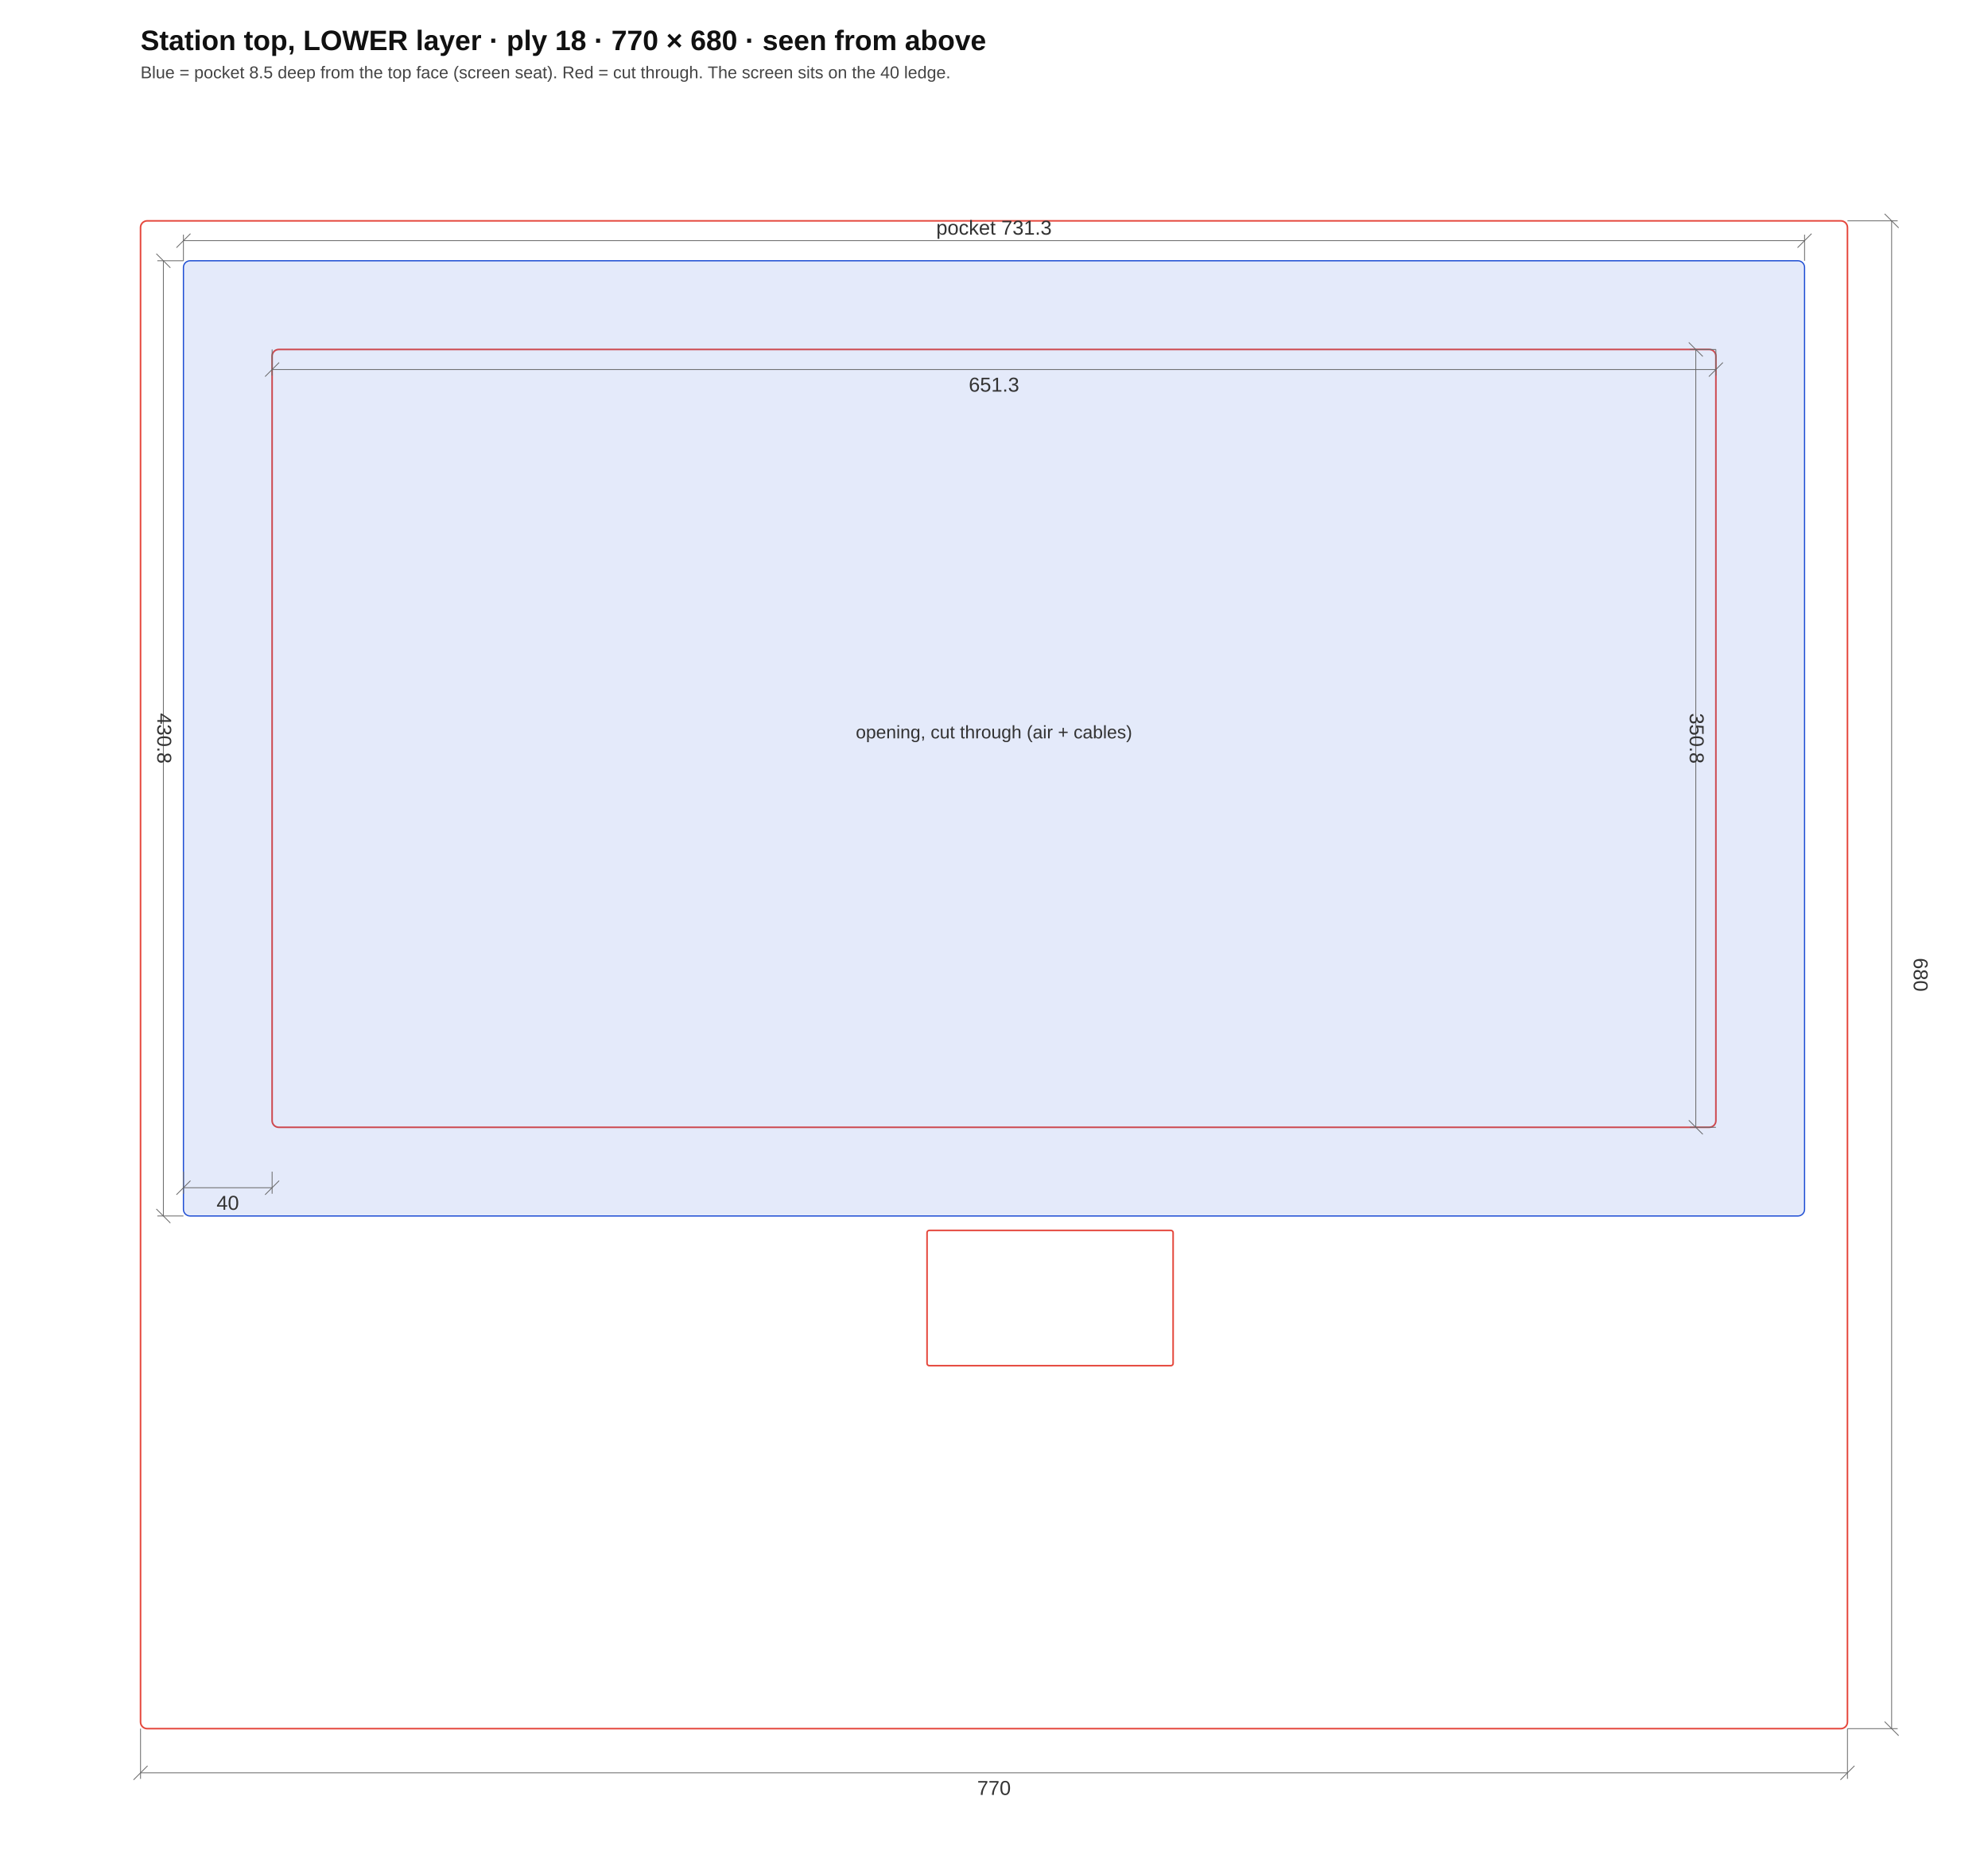
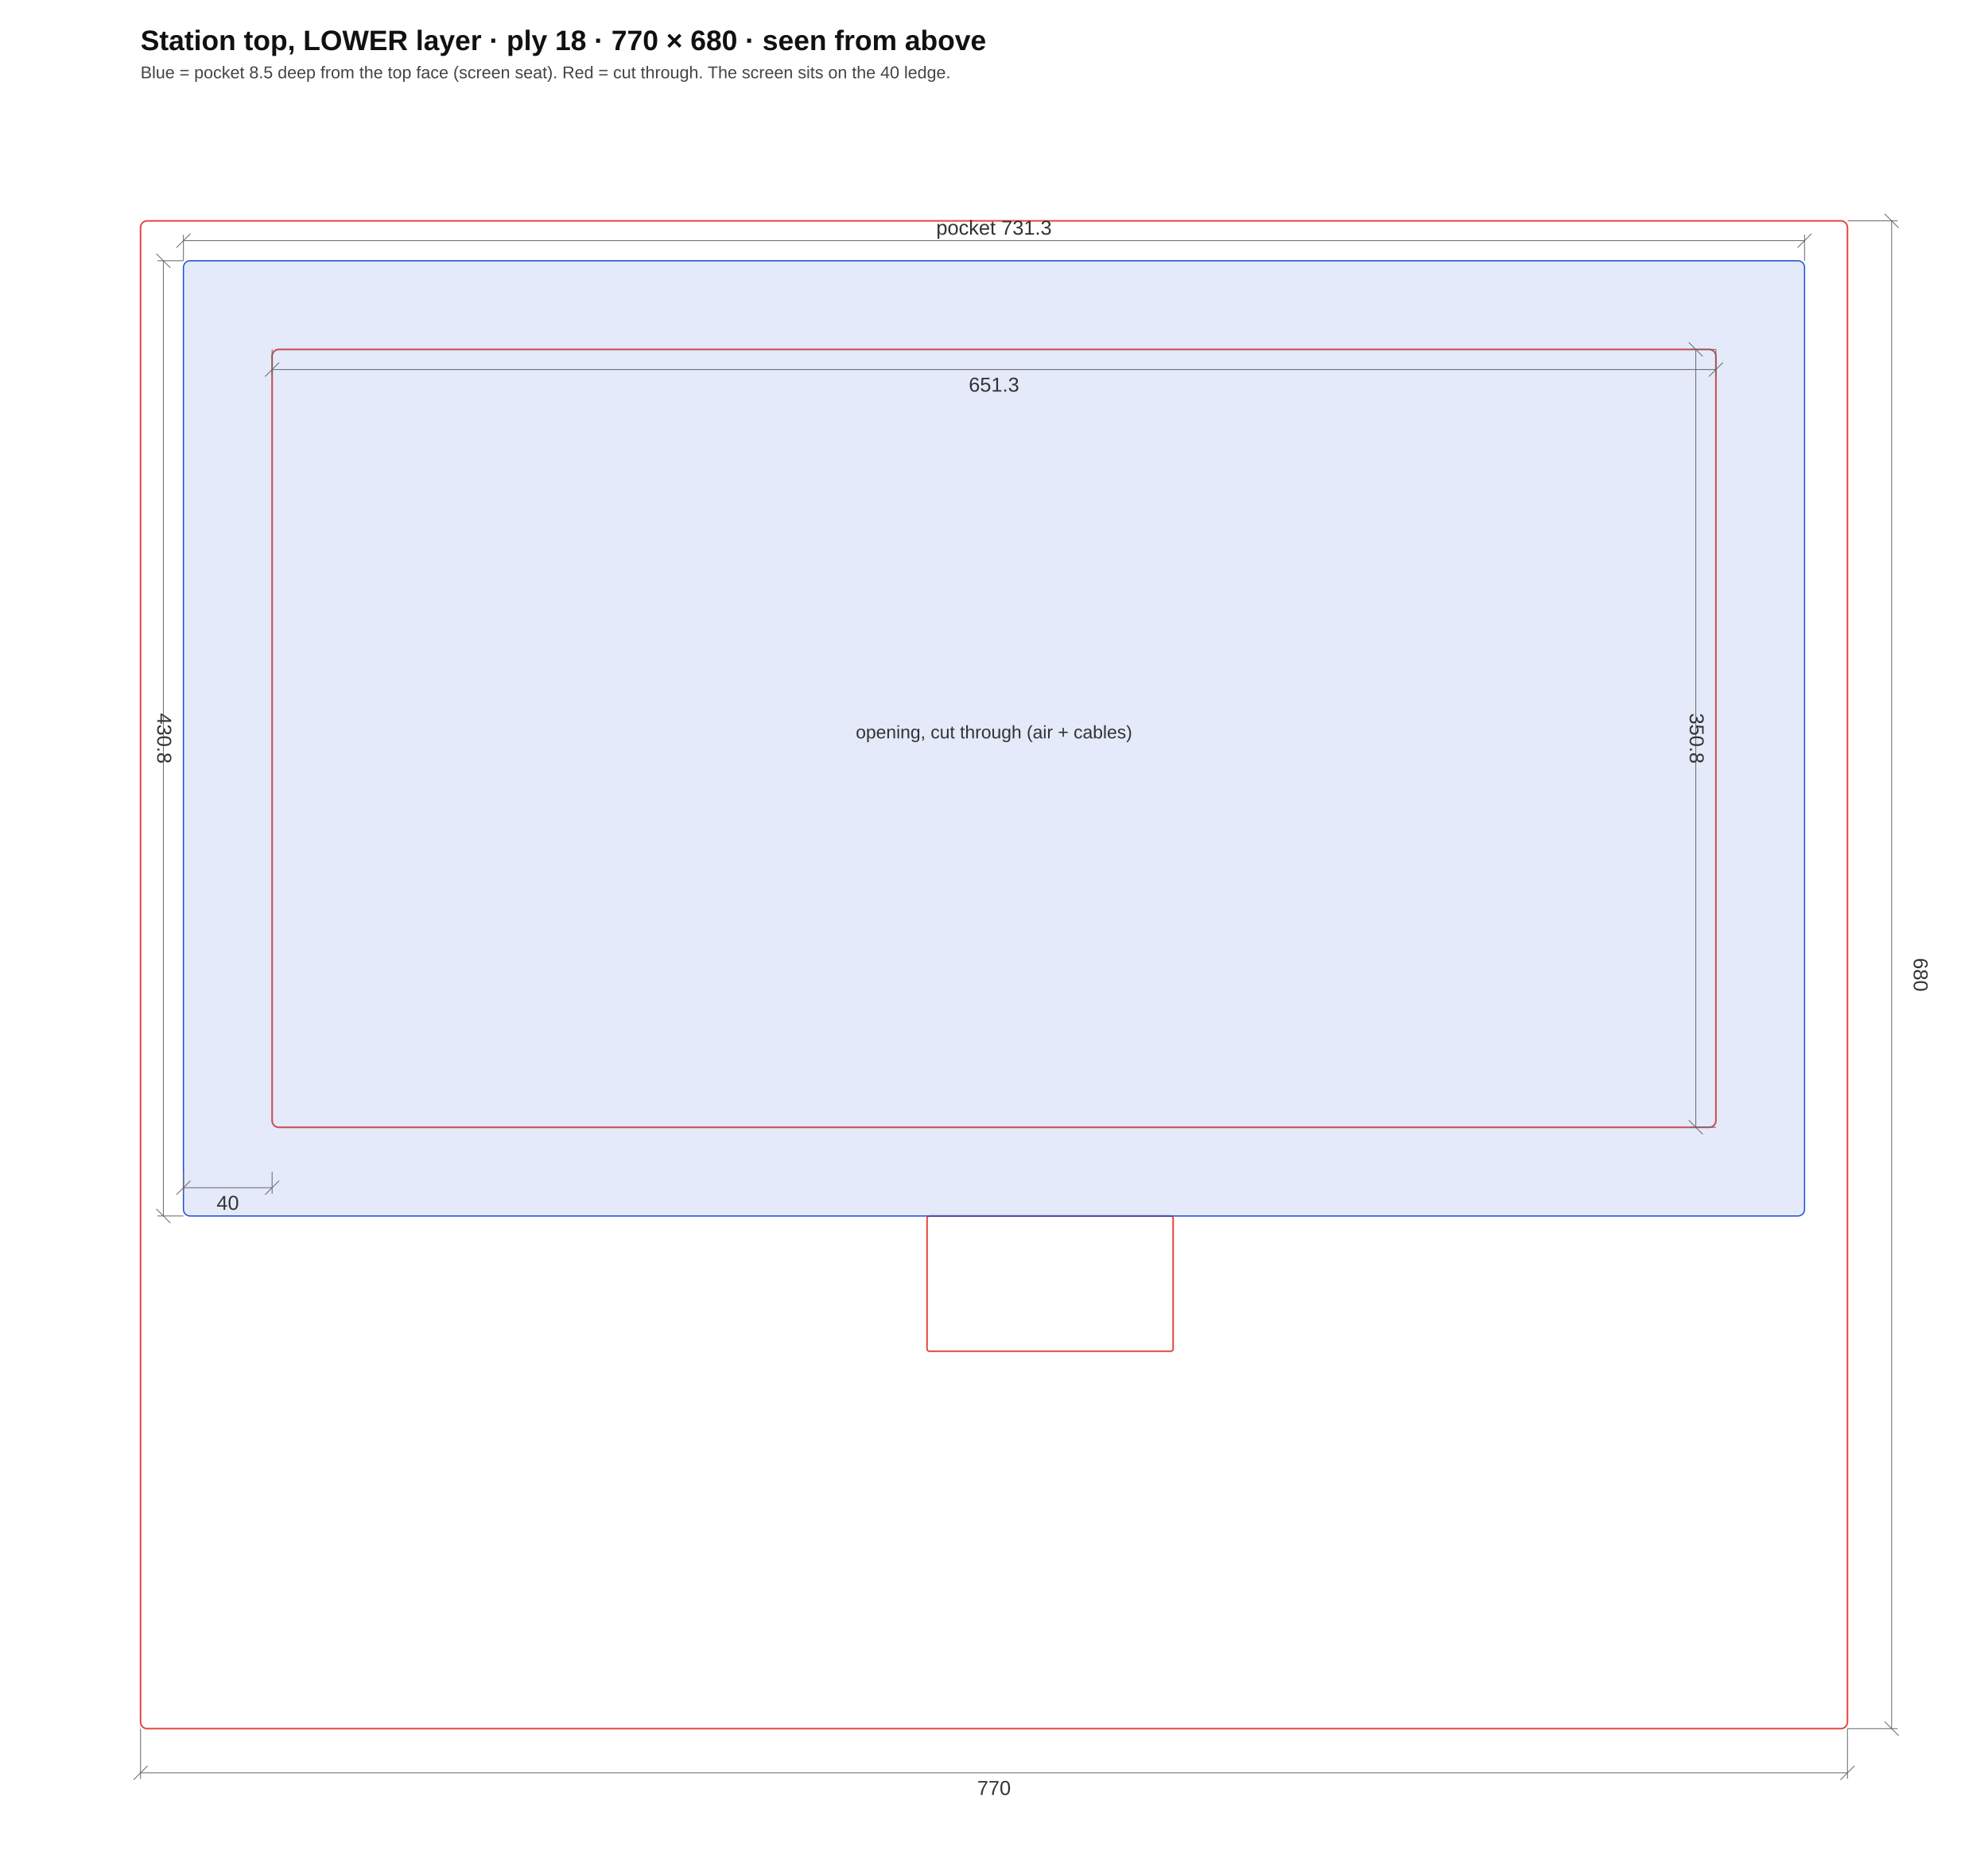
<svg xmlns="http://www.w3.org/2000/svg" width="896.8mm" height="843.1mm" viewBox="-63.4 -99.6 896.8 843.1">
  <g id="CUT_through" fill="none" stroke="#E5483D" stroke-width="0.72">
    <path d="M3.00 0.00H767.00A3 3 0 0 1 770.00 3.00V677.00A3 3 0 0 1 767.00 680.00H3.00A3 3 0 0 1 0.00 677.00V3.00A3 3 0 0 1 3.00 0.00Z" />
    <path d="M62.35 58.00H707.65A3 3 0 0 1 710.65 61.00V405.80A3 3 0 0 1 707.65 408.80H62.35A3 3 0 0 1 59.35 405.80V61.00A3 3 0 0 1 62.35 58.00Z" />
-     <path d="M355.80 455.30H464.80A1 1 0 0 1 465.80 456.30V515.30A1 1 0 0 1 464.80 516.30H355.80A1 1 0 0 1 354.80 515.30V456.30A1 1 0 0 1 355.80 455.30Z" />
+     <path d="M355.80 448.80H464.80A1 1 0 0 1 465.80 449.80V508.80A1 1 0 0 1 464.80 509.80H355.80A1 1 0 0 1 354.80 508.80V449.80A1 1 0 0 1 355.80 448.80Z" />
  </g>
  <g id="POCKET_8.5mm_deep" fill="#1C4CD3" fill-opacity="0.12" stroke="#1C4CD3" stroke-width="0.54">
    <path d="M22.35 18.00H747.65A3 3 0 0 1 750.65 21.00V445.80A3 3 0 0 1 747.65 448.80H22.35A3 3 0 0 1 19.35 445.80V21.00A3 3 0 0 1 22.35 18.00Z" />
  </g>
  <g id="DIMENSIONS_do_not_cut" fill="none" stroke="#666" stroke-width="0.36" font-family="IBM Plex Sans, Arial, sans-serif" font-size="9.1">
    <path d="M0.00 680.00L0.00 702.65M770.00 680.00L770.00 702.65M0.00 699.93L770.00 699.93" />
    <path d="M-3.17 703.10L3.17 696.76" />
    <path d="M766.83 703.10L773.17 696.76" />
    <text x="385.00" y="709.89" fill="#333" stroke="none" text-anchor="middle" transform="rotate(0.00 385.00 709.89)">770</text>
    <path d="M770.00 680.00L792.65 680.00M770.00 0.00L792.65 0.00M789.93 680.00L789.93 0.00" />
    <path d="M793.10 683.17L786.76 676.83" />
    <path d="M793.10 3.17L786.76 -3.17" />
    <text x="799.89" y="340.00" fill="#333" stroke="none" text-anchor="middle" transform="rotate(90.00 799.89 340.00)">680</text>
    <path d="M59.35 58.00L59.35 69.78M710.65 58.00L710.65 69.78M59.35 67.06L710.65 67.06" />
    <path d="M56.18 70.23L62.52 63.89" />
    <path d="M707.48 70.23L713.82 63.89" />
    <text x="385.00" y="77.02" fill="#333" stroke="none" text-anchor="middle" transform="rotate(0.00 385.00 77.02)">651.3</text>
    <path d="M710.65 408.80L698.87 408.80M710.65 58.00L698.87 58.00M701.59 408.80L701.59 58.00" />
    <path d="M704.76 411.97L698.42 405.63" />
    <path d="M704.76 61.17L698.42 54.83" />
    <text x="698.87" y="233.40" fill="#333" stroke="none" text-anchor="middle" transform="rotate(90.00 698.87 233.40)">350.8</text>
    <path d="M19.35 18.00L19.35 6.22M750.65 18.00L750.65 6.22M19.35 8.94L750.65 8.94" />
    <path d="M16.18 12.11L22.52 5.77" />
    <path d="M747.48 12.11L753.82 5.77" />
    <text x="385.00" y="6.22" fill="#333" stroke="none" text-anchor="middle" transform="rotate(0.00 385.00 6.22)">pocket 731.3</text>
    <path d="M19.35 448.80L7.57 448.80M19.35 18.00L7.57 18.00M10.29 448.80L10.29 18.00" />
    <path d="M13.46 451.97L7.12 445.63" />
    <path d="M13.46 21.17L7.12 14.83" />
    <text x="7.57" y="233.40" fill="#333" stroke="none" text-anchor="middle" transform="rotate(90.00 7.57 233.40)">430.8</text>
    <path d="M19.35 428.80L19.35 438.76M59.35 428.80L59.35 438.76M19.35 436.05L59.35 436.05" />
    <path d="M16.18 439.22L22.52 432.88" />
    <path d="M56.18 439.22L62.52 432.88" />
    <text x="39.35" y="446.01" fill="#333" stroke="none" text-anchor="middle" transform="rotate(0.00 39.35 446.01)">40</text>
    <text x="385.00" y="233.40" fill="#333" stroke="none" font-size="8.2" text-anchor="middle">opening, cut through (air + cables)</text>
    <text x="0" y="-77.0" fill="#111" stroke="none" font-size="12.7" font-weight="700">Station top, LOWER layer · ply 18 · 770 × 680 · seen from above</text>
    <text x="0" y="-64.3" fill="#444" stroke="none" font-size="7.7">Blue = pocket 8.5 deep from the top face (screen seat). Red = cut through. The screen sits on the 40 ledge.</text>
  </g>
</svg>
